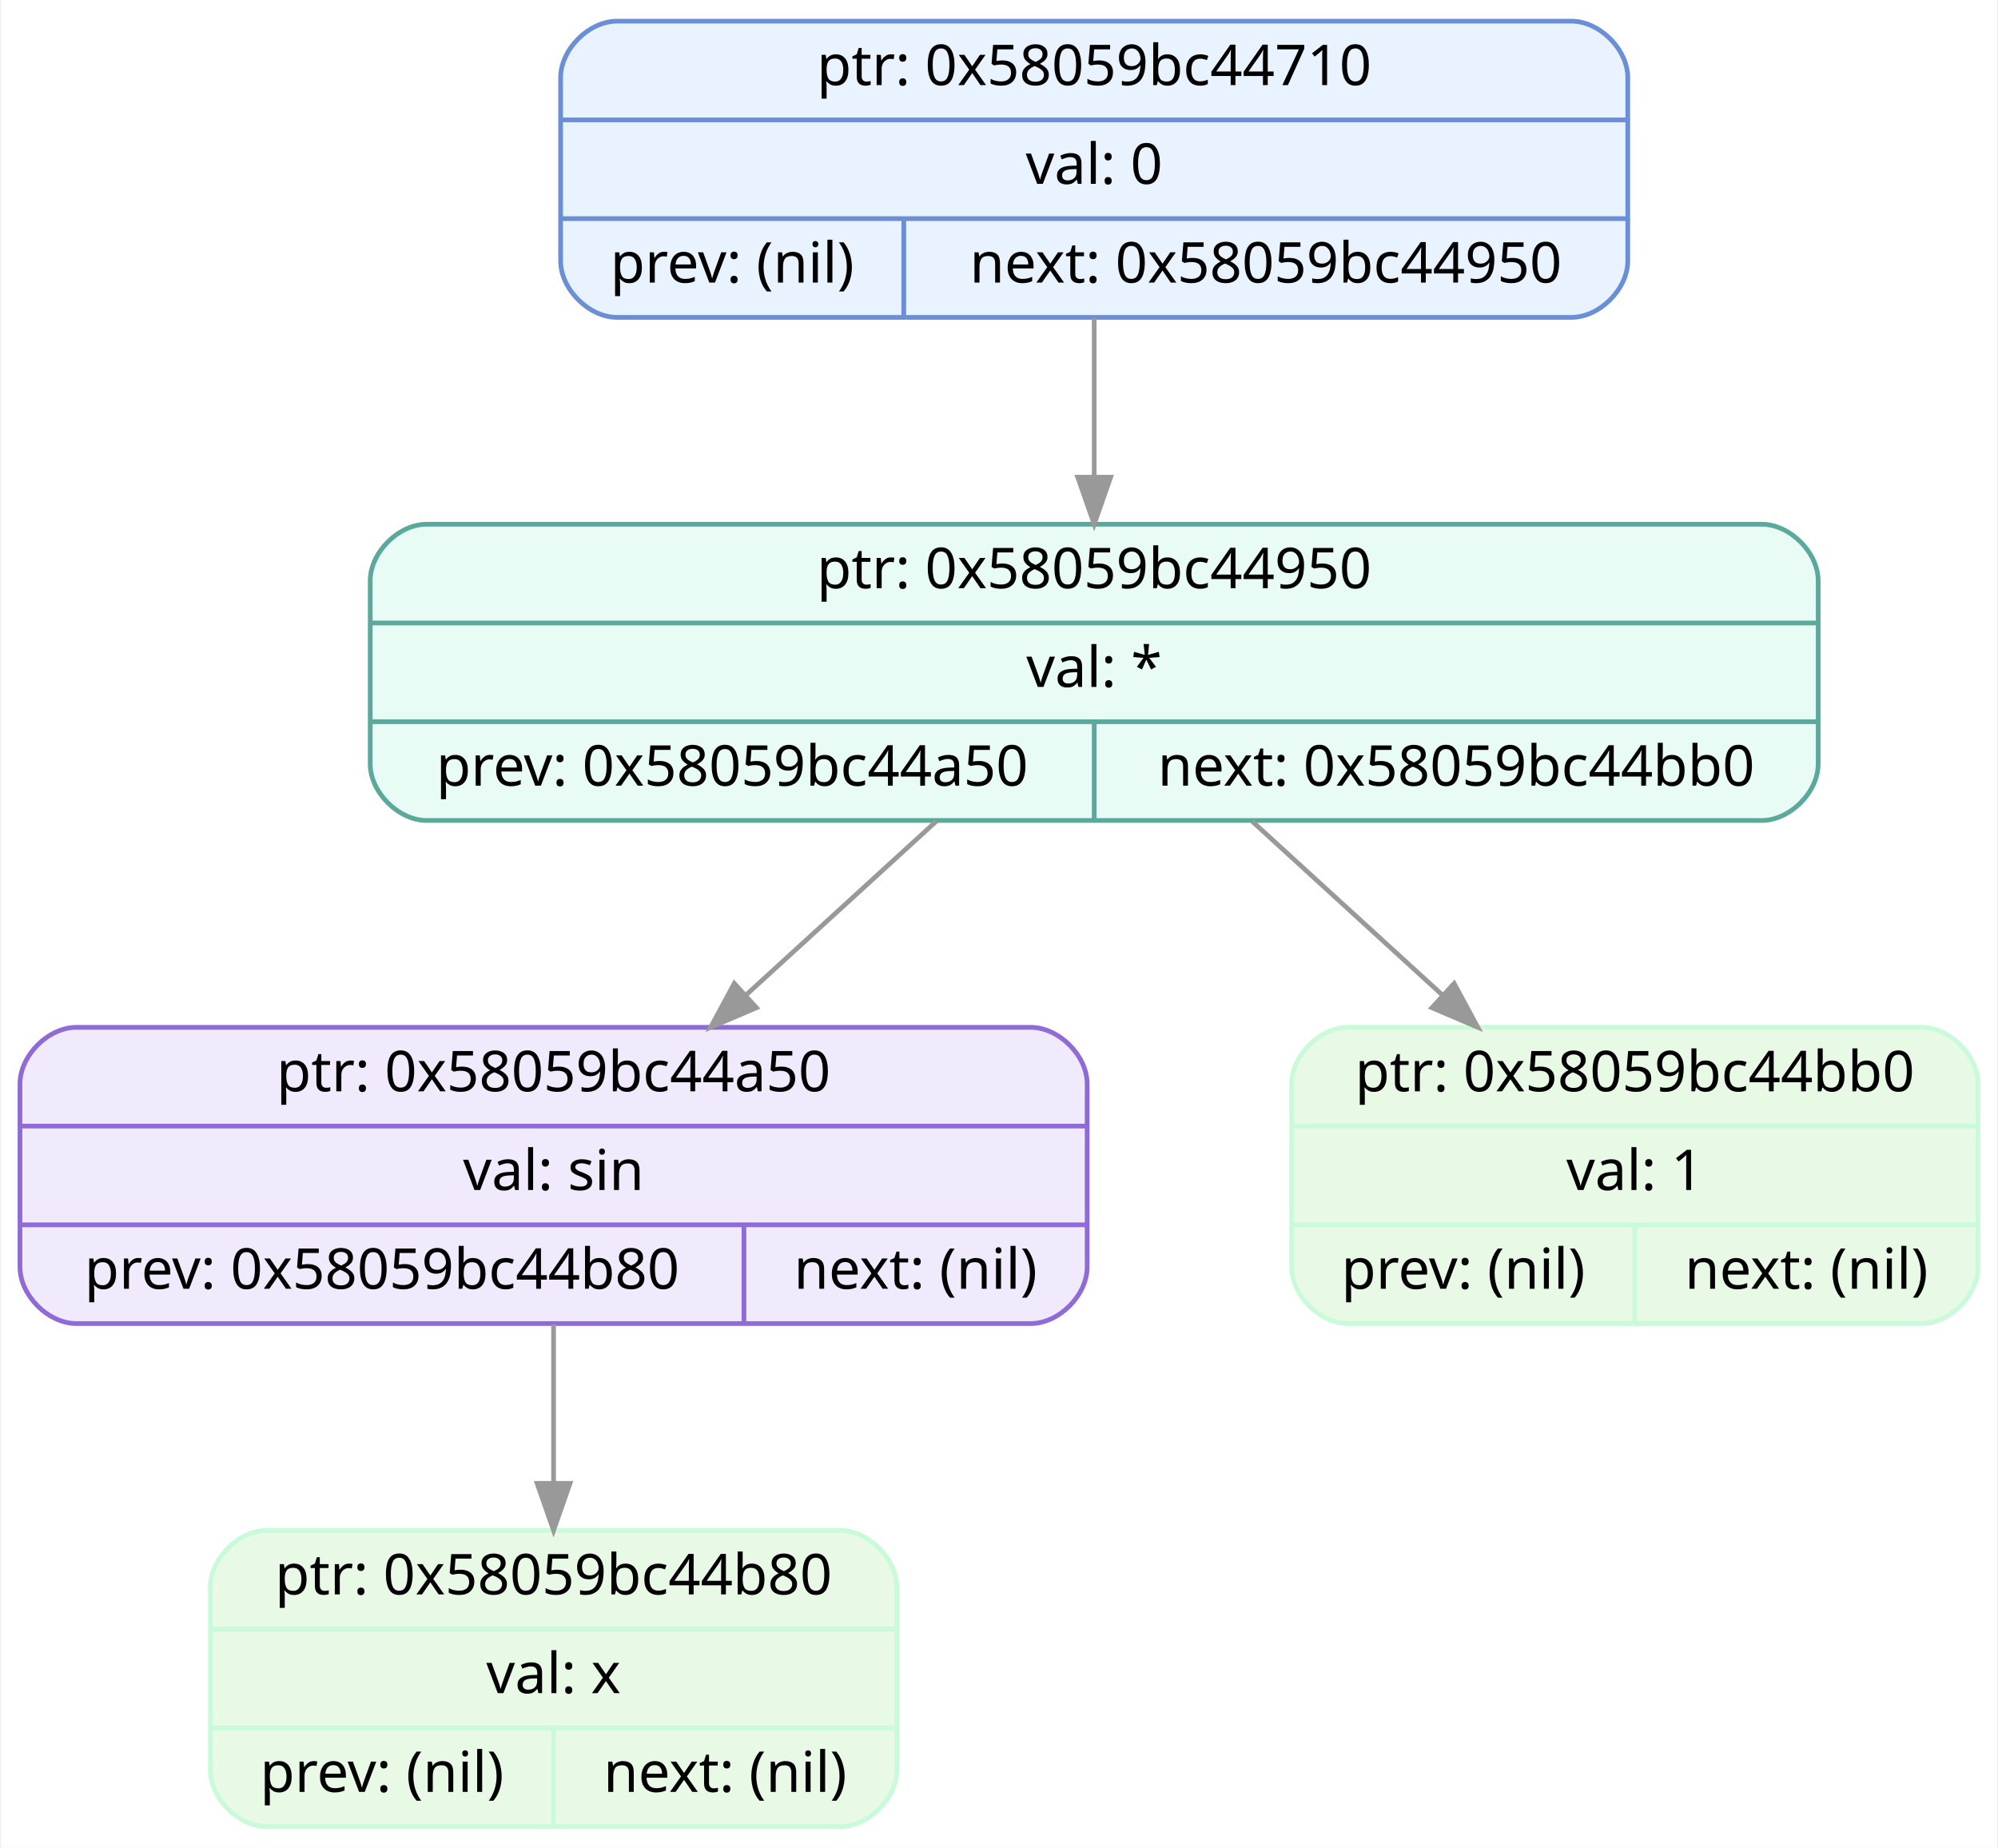
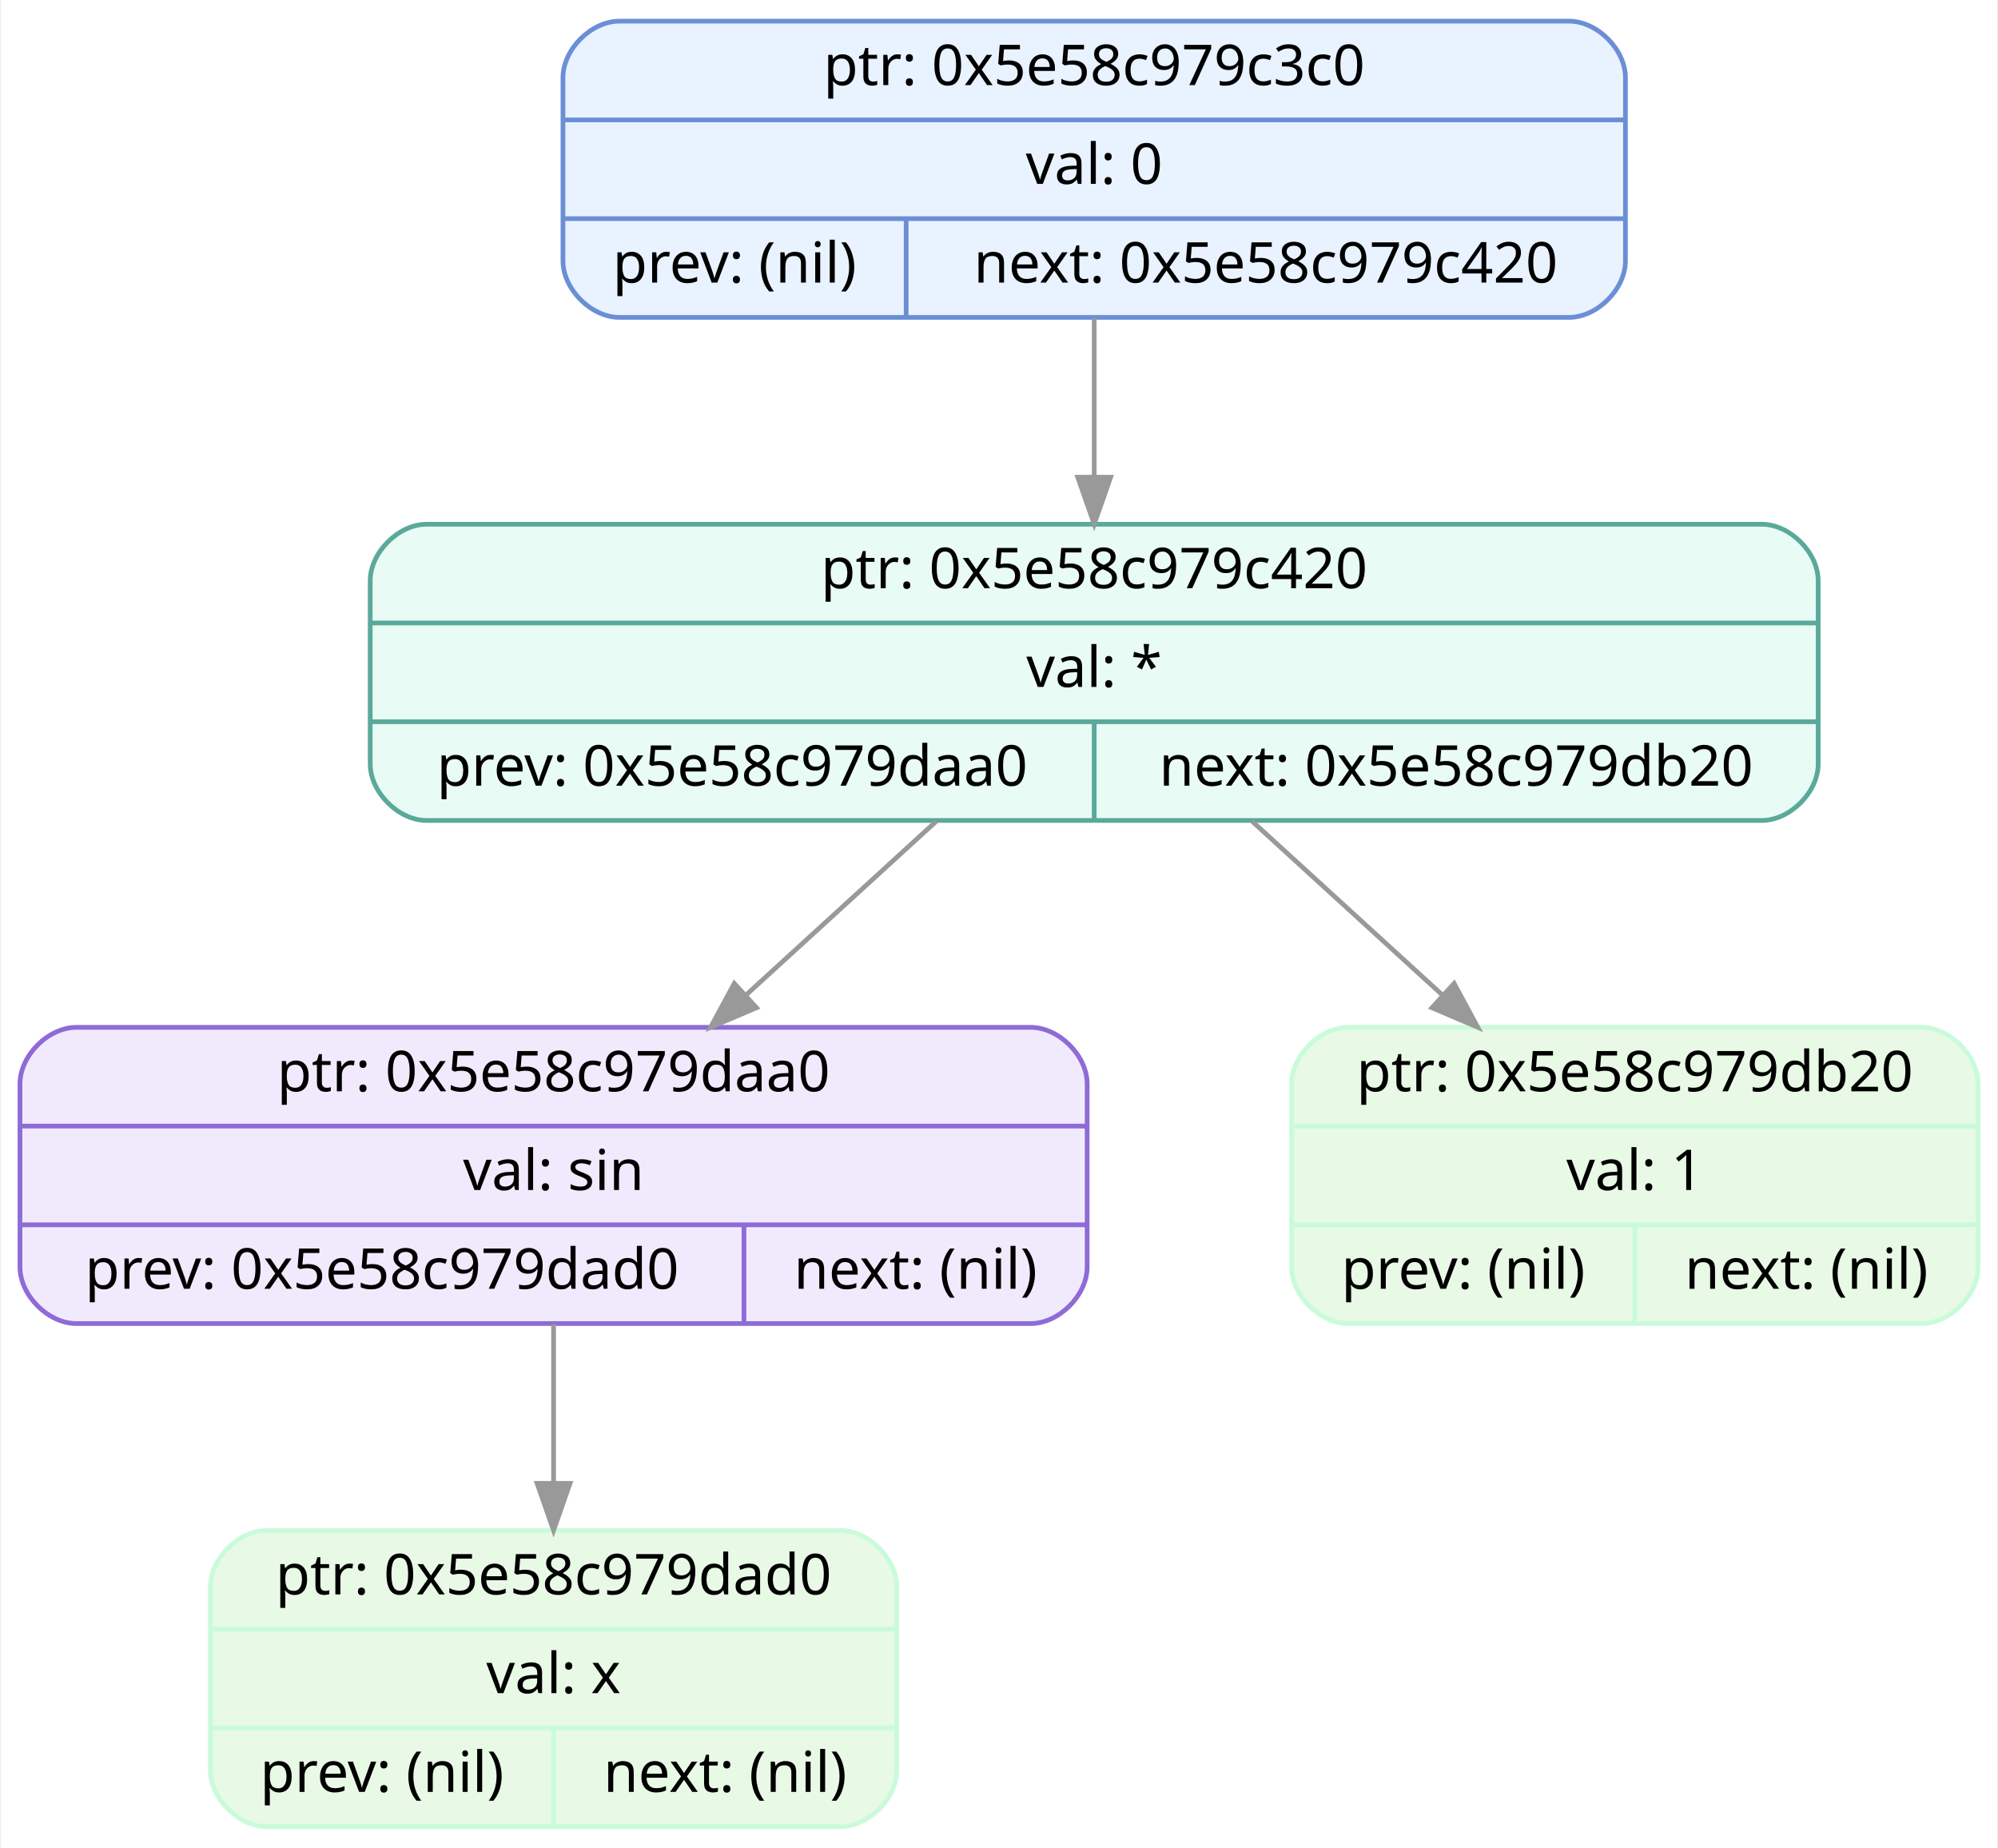
<svg xmlns="http://www.w3.org/2000/svg" width="425pt" height="393pt" viewBox="0.00 0.00 424.50 393.00">
  <g id="graph0" class="graph" transform="scale(1 1) rotate(0) translate(4 389)">
    <polygon fill="white" stroke="transparent" points="-4,4 -4,-389 420.5,-389 420.5,4 -4,4" />
    <g id="node1" class="node">
-       <path fill="#e9f2ff" stroke="#6b8fd6" d="M127,-321.5C127,-321.5 330,-321.5 330,-321.5 336,-321.5 342,-327.5 342,-333.5 342,-333.5 342,-372.5 342,-372.5 342,-378.5 336,-384.5 330,-384.5 330,-384.5 127,-384.5 127,-384.5 121,-384.5 115,-378.5 115,-372.5 115,-372.5 115,-333.5 115,-333.5 115,-327.5 121,-321.5 127,-321.5" />
-       <text text-anchor="middle" x="228.5" y="-370.9" font-family="Fira Mono" font-size="12.00">ptr: 0x58059bc44710</text>
-       <polyline fill="none" stroke="#6b8fd6" points="115,-363.5 342,-363.5 " />
+       <path fill="#e9f2ff" stroke="#6b8fd6" d="M127.5,-321.5C127.5,-321.5 329.5,-321.5 329.5,-321.5 335.5,-321.5 341.5,-327.5 341.5,-333.5 341.5,-333.5 341.5,-372.5 341.5,-372.5 341.5,-378.5 335.5,-384.5 329.5,-384.5 329.5,-384.5 127.5,-384.5 127.5,-384.5 121.5,-384.5 115.5,-378.5 115.5,-372.5 115.5,-372.5 115.5,-333.5 115.5,-333.5 115.5,-327.5 121.5,-321.5 127.5,-321.5" />
+       <text text-anchor="middle" x="228.5" y="-370.9" font-family="Fira Mono" font-size="12.00">ptr: 0x5e58c979c3c0</text>
+       <polyline fill="none" stroke="#6b8fd6" points="115.5,-363.5 341.5,-363.5 " />
      <text text-anchor="middle" x="228.5" y="-349.9" font-family="Fira Mono" font-size="12.00">val: 0</text>
-       <polyline fill="none" stroke="#6b8fd6" points="115,-342.5 342,-342.5 " />
-       <text text-anchor="middle" x="151.5" y="-328.9" font-family="Fira Mono" font-size="12.00">prev: (nil)</text>
-       <polyline fill="none" stroke="#6b8fd6" points="188,-321.5 188,-342.5 " />
-       <text text-anchor="middle" x="265" y="-328.9" font-family="Fira Mono" font-size="12.00">next: 0x58059bc44950</text>
+       <polyline fill="none" stroke="#6b8fd6" points="115.5,-342.5 341.5,-342.5 " />
+       <text text-anchor="middle" x="152" y="-328.9" font-family="Fira Mono" font-size="12.00">prev: (nil)</text>
+       <polyline fill="none" stroke="#6b8fd6" points="188.5,-321.5 188.5,-342.5 " />
+       <text text-anchor="middle" x="265" y="-328.9" font-family="Fira Mono" font-size="12.00">next: 0x5e58c979c420</text>
    </g>
    <g id="node2" class="node">
      <path fill="#e9fbf5" stroke="#5aa99b" d="M86.5,-214.5C86.5,-214.5 370.5,-214.5 370.5,-214.5 376.5,-214.5 382.5,-220.5 382.5,-226.5 382.5,-226.5 382.5,-265.5 382.5,-265.5 382.5,-271.5 376.5,-277.5 370.5,-277.5 370.5,-277.5 86.5,-277.5 86.5,-277.5 80.5,-277.5 74.5,-271.5 74.5,-265.5 74.5,-265.5 74.5,-226.5 74.5,-226.5 74.5,-220.5 80.5,-214.5 86.5,-214.5" />
-       <text text-anchor="middle" x="228.5" y="-263.9" font-family="Fira Mono" font-size="12.00">ptr: 0x58059bc44950</text>
+       <text text-anchor="middle" x="228.5" y="-263.9" font-family="Fira Mono" font-size="12.00">ptr: 0x5e58c979c420</text>
      <polyline fill="none" stroke="#5aa99b" points="74.5,-256.5 382.5,-256.5 " />
      <text text-anchor="middle" x="228.5" y="-242.9" font-family="Fira Mono" font-size="12.00">val: *</text>
      <polyline fill="none" stroke="#5aa99b" points="74.5,-235.5 382.5,-235.5 " />
-       <text text-anchor="middle" x="151.5" y="-221.9" font-family="Fira Mono" font-size="12.00">prev: 0x58059bc44a50</text>
+       <text text-anchor="middle" x="151.5" y="-221.9" font-family="Fira Mono" font-size="12.00">prev: 0x5e58c979daa0</text>
      <polyline fill="none" stroke="#5aa99b" points="228.5,-214.5 228.5,-235.5 " />
-       <text text-anchor="middle" x="305.5" y="-221.9" font-family="Fira Mono" font-size="12.00">next: 0x58059bc44bb0</text>
+       <text text-anchor="middle" x="305.5" y="-221.9" font-family="Fira Mono" font-size="12.00">next: 0x5e58c979db20</text>
    </g>
    <g id="edge1" class="edge">
      <path fill="none" stroke="#999999" d="M228.5,-321.35C228.5,-310.78 228.5,-298.78 228.5,-287.54" />
      <polygon fill="#999999" stroke="#999999" points="232,-287.51 228.5,-277.51 225,-287.51 232,-287.51" />
    </g>
    <g id="node3" class="node">
      <path fill="#f1eafd" stroke="#8e6bd6" d="M12,-107.5C12,-107.5 215,-107.5 215,-107.5 221,-107.5 227,-113.5 227,-119.5 227,-119.5 227,-158.5 227,-158.5 227,-164.5 221,-170.5 215,-170.5 215,-170.5 12,-170.5 12,-170.5 6,-170.5 0,-164.5 0,-158.5 0,-158.5 0,-119.5 0,-119.5 0,-113.5 6,-107.5 12,-107.5" />
-       <text text-anchor="middle" x="113.5" y="-156.9" font-family="Fira Mono" font-size="12.00">ptr: 0x58059bc44a50</text>
+       <text text-anchor="middle" x="113.5" y="-156.9" font-family="Fira Mono" font-size="12.00">ptr: 0x5e58c979daa0</text>
      <polyline fill="none" stroke="#8e6bd6" points="0,-149.5 227,-149.5 " />
      <text text-anchor="middle" x="113.5" y="-135.9" font-family="Fira Mono" font-size="12.00">val: sin</text>
      <polyline fill="none" stroke="#8e6bd6" points="0,-128.5 227,-128.5 " />
-       <text text-anchor="middle" x="77" y="-114.9" font-family="Fira Mono" font-size="12.00">prev: 0x58059bc44b80</text>
+       <text text-anchor="middle" x="77" y="-114.9" font-family="Fira Mono" font-size="12.00">prev: 0x5e58c979dad0</text>
      <polyline fill="none" stroke="#8e6bd6" points="154,-107.5 154,-128.5 " />
      <text text-anchor="middle" x="190.5" y="-114.9" font-family="Fira Mono" font-size="12.00">next: (nil)</text>
    </g>
    <g id="edge2" class="edge">
      <path fill="none" stroke="#999999" d="M194.93,-214.35C182.29,-202.81 167.78,-189.56 154.54,-177.47" />
      <polygon fill="#999999" stroke="#999999" points="156.66,-174.67 146.91,-170.51 151.94,-179.84 156.66,-174.67" />
    </g>
    <g id="node5" class="node">
      <path fill="#e8f9e5" stroke="#c9fbdb" d="M282.5,-107.5C282.5,-107.5 404.5,-107.5 404.5,-107.5 410.5,-107.5 416.5,-113.5 416.5,-119.5 416.5,-119.5 416.5,-158.5 416.5,-158.5 416.5,-164.5 410.5,-170.5 404.5,-170.5 404.5,-170.5 282.5,-170.5 282.5,-170.5 276.5,-170.5 270.5,-164.5 270.5,-158.5 270.5,-158.5 270.5,-119.5 270.5,-119.5 270.5,-113.5 276.5,-107.5 282.5,-107.5" />
-       <text text-anchor="middle" x="343.5" y="-156.9" font-family="Fira Mono" font-size="12.00">ptr: 0x58059bc44bb0</text>
+       <text text-anchor="middle" x="343.5" y="-156.9" font-family="Fira Mono" font-size="12.00">ptr: 0x5e58c979db20</text>
      <polyline fill="none" stroke="#c9fbdb" points="270.5,-149.5 416.5,-149.5 " />
      <text text-anchor="middle" x="343.5" y="-135.9" font-family="Fira Mono" font-size="12.00">val: 1</text>
      <polyline fill="none" stroke="#c9fbdb" points="270.5,-128.5 416.5,-128.5 " />
      <text text-anchor="middle" x="307" y="-114.9" font-family="Fira Mono" font-size="12.00">prev: (nil)</text>
      <polyline fill="none" stroke="#c9fbdb" points="343.5,-107.5 343.5,-128.5 " />
      <text text-anchor="middle" x="380" y="-114.9" font-family="Fira Mono" font-size="12.00">next: (nil)</text>
    </g>
    <g id="edge3" class="edge">
      <path fill="none" stroke="#999999" d="M262.07,-214.35C274.71,-202.81 289.22,-189.56 302.46,-177.47" />
      <polygon fill="#999999" stroke="#999999" points="305.06,-179.84 310.09,-170.51 300.34,-174.67 305.06,-179.84" />
    </g>
    <g id="node4" class="node">
      <path fill="#e8f9e5" stroke="#c9fbdb" d="M52.5,-0.5C52.5,-0.5 174.5,-0.5 174.5,-0.5 180.5,-0.5 186.5,-6.5 186.5,-12.5 186.5,-12.5 186.5,-51.5 186.5,-51.5 186.5,-57.5 180.5,-63.5 174.5,-63.5 174.5,-63.5 52.5,-63.5 52.5,-63.5 46.5,-63.5 40.5,-57.5 40.5,-51.5 40.5,-51.5 40.5,-12.5 40.5,-12.5 40.5,-6.5 46.5,-0.5 52.5,-0.5" />
-       <text text-anchor="middle" x="113.5" y="-49.9" font-family="Fira Mono" font-size="12.00">ptr: 0x58059bc44b80</text>
+       <text text-anchor="middle" x="113.5" y="-49.9" font-family="Fira Mono" font-size="12.00">ptr: 0x5e58c979dad0</text>
      <polyline fill="none" stroke="#c9fbdb" points="40.5,-42.5 186.5,-42.5 " />
      <text text-anchor="middle" x="113.5" y="-28.9" font-family="Fira Mono" font-size="12.00">val: x</text>
      <polyline fill="none" stroke="#c9fbdb" points="40.5,-21.5 186.5,-21.5 " />
      <text text-anchor="middle" x="77" y="-7.9" font-family="Fira Mono" font-size="12.00">prev: (nil)</text>
      <polyline fill="none" stroke="#c9fbdb" points="113.5,-0.5 113.5,-21.5 " />
      <text text-anchor="middle" x="150" y="-7.9" font-family="Fira Mono" font-size="12.00">next: (nil)</text>
    </g>
    <g id="edge4" class="edge">
      <path fill="none" stroke="#999999" d="M113.5,-107.35C113.5,-96.78 113.5,-84.78 113.5,-73.54" />
      <polygon fill="#999999" stroke="#999999" points="117,-73.51 113.5,-63.51 110,-73.51 117,-73.51" />
    </g>
  </g>
</svg>
